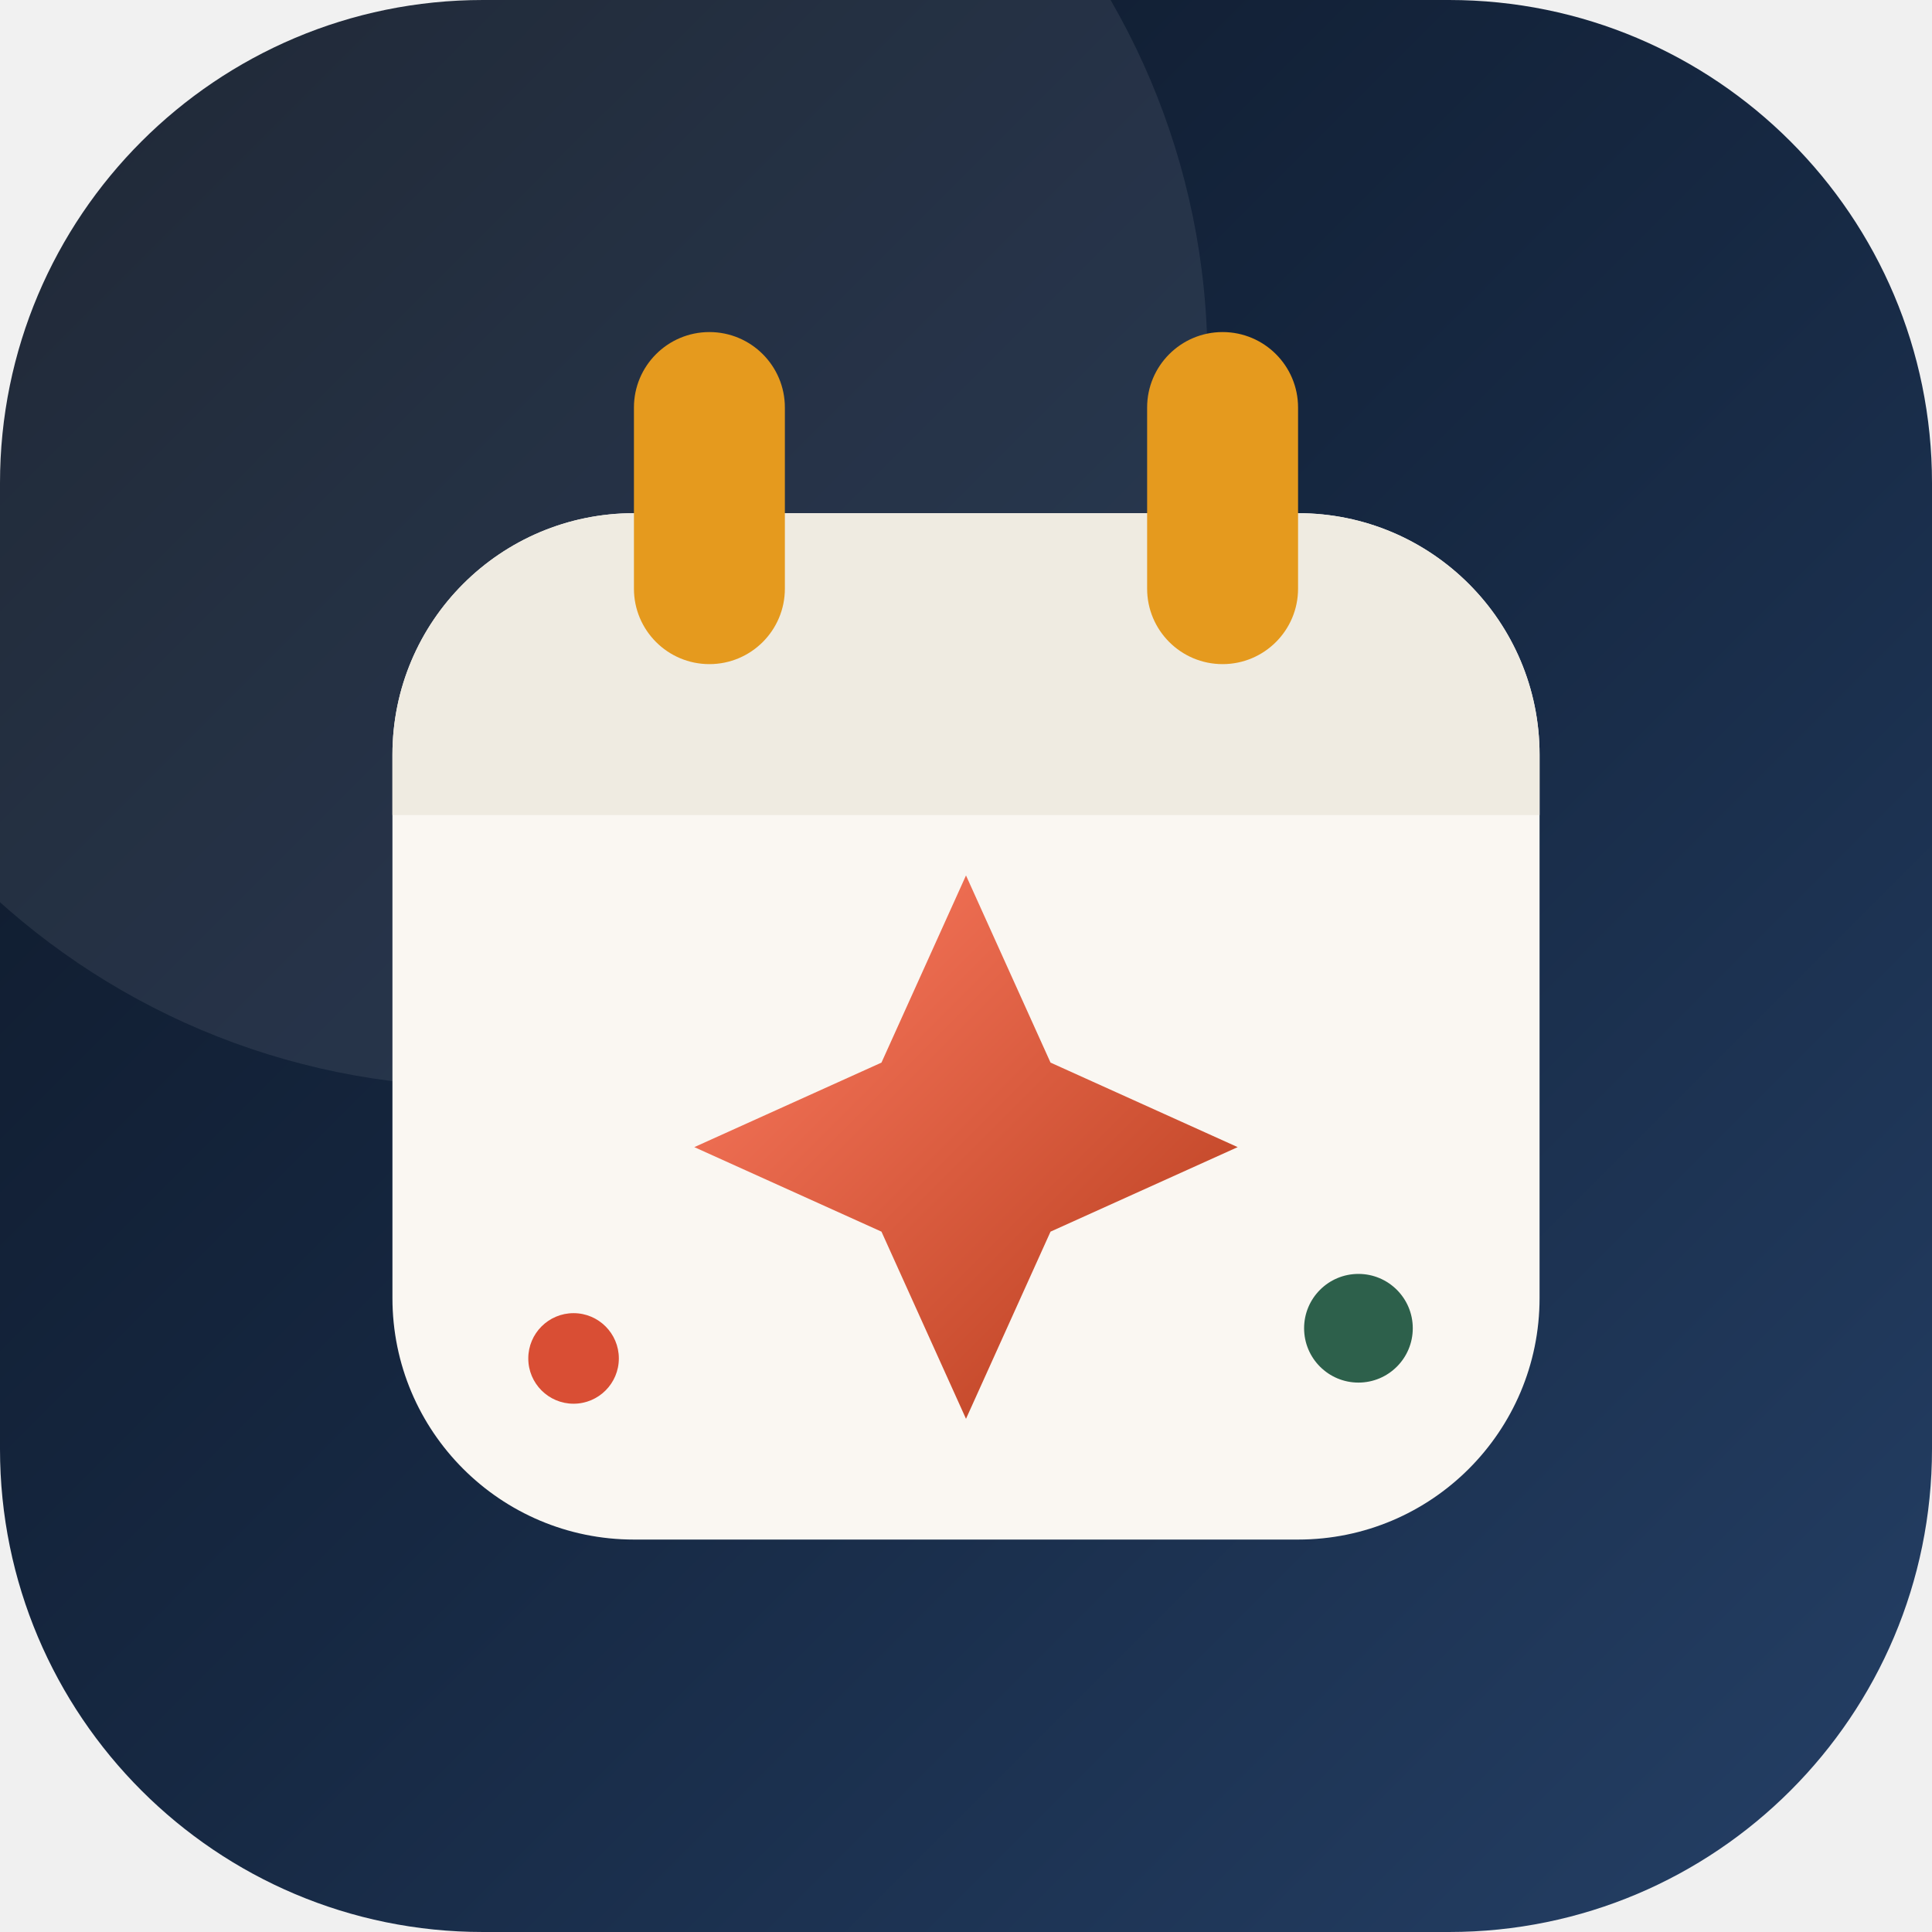
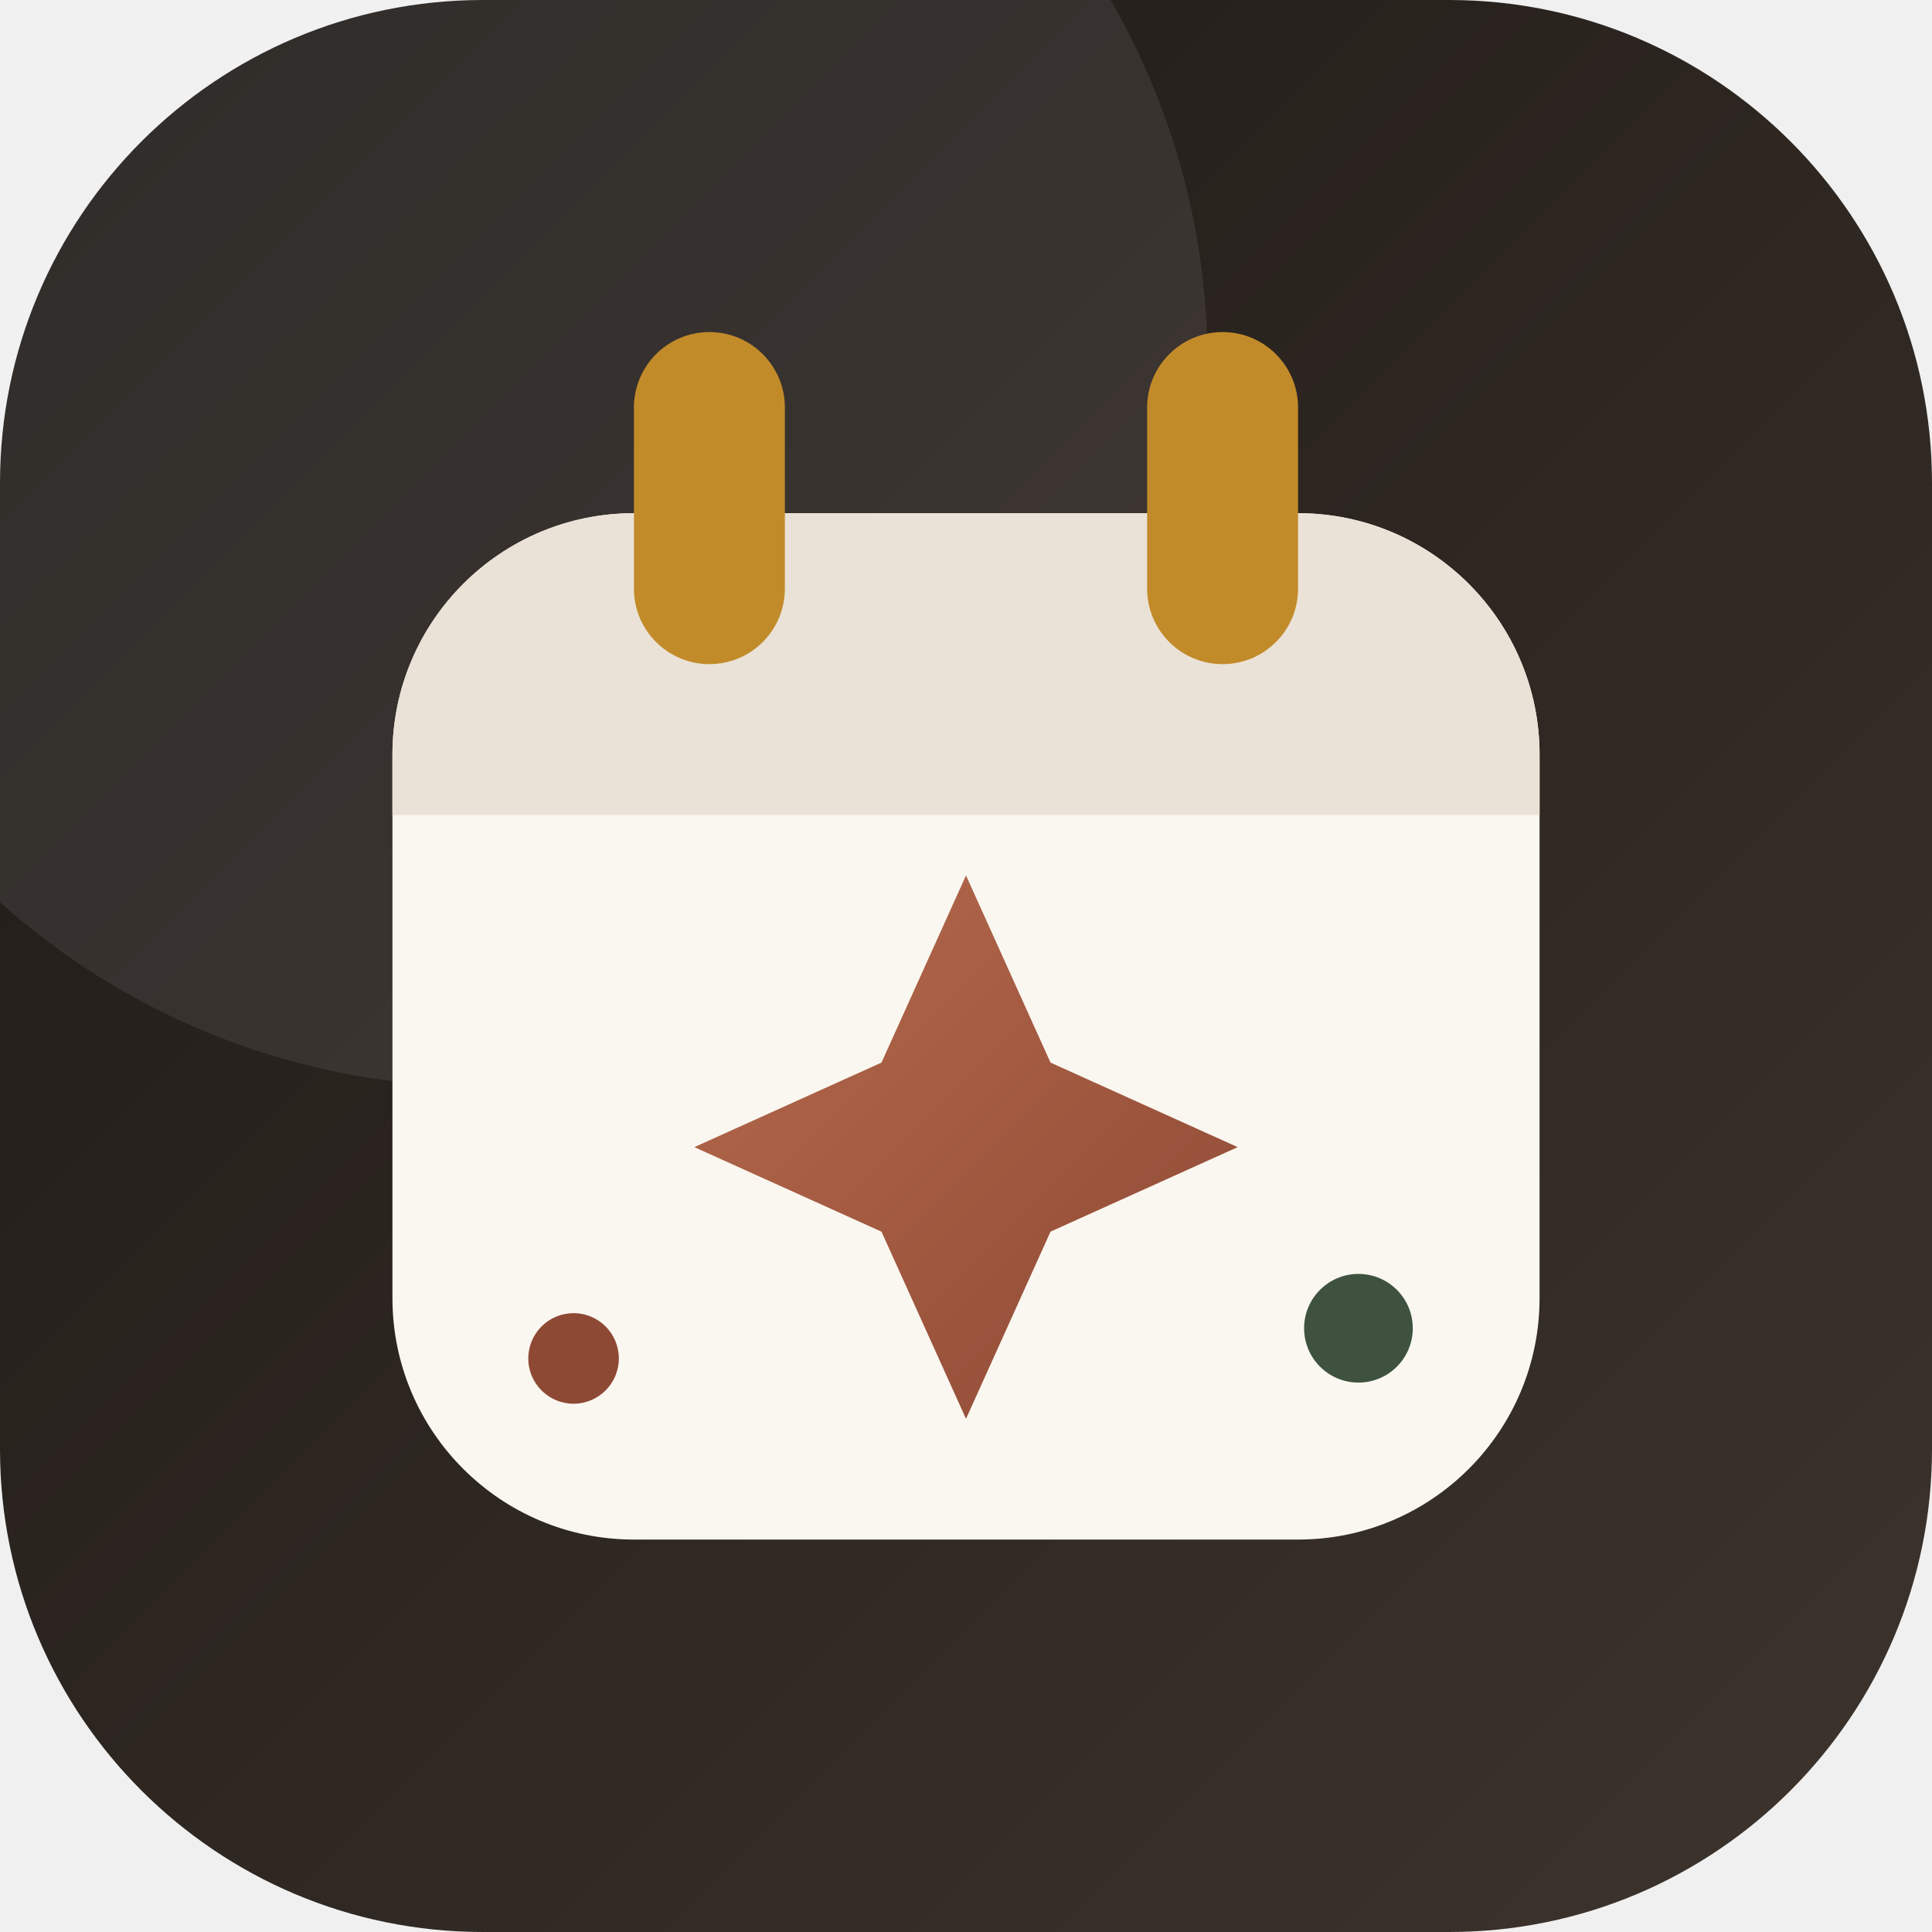
<svg xmlns="http://www.w3.org/2000/svg" viewBox="0 0 64 64" width="64" height="64" role="img" aria-label="Festivo logo">
  <defs>
    <linearGradient id="badge" x1="4" y1="4" x2="60" y2="60" gradientUnits="userSpaceOnUse">
-       <stop offset="0" stop-color="#0e1828" />
-       <stop offset="0.5" stop-color="#162842" />
-       <stop offset="1" stop-color="#233d62" />
+       <stop offset="0" stop-color="#1f1b18" />
+       <stop offset="0.5" stop-color="#2d2621" />
+       <stop offset="1" stop-color="#3b322b" />
    </linearGradient>
    <linearGradient id="spark" x1="23" y1="29" x2="41" y2="47" gradientUnits="userSpaceOnUse">
-       <stop offset="0" stop-color="#ff7d63" />
-       <stop offset="1" stop-color="#b53b1b" />
+       <stop offset="0" stop-color="#b66a4d" />
+       <stop offset="1" stop-color="#8e4934" />
    </linearGradient>
  </defs>
  <rect width="64" height="64" rx="16" fill="url(#badge)" />
  <circle cx="16" cy="12" r="24" fill="#ffffff" fill-opacity="0.08" />
-   <rect x="13" y="17" width="38" height="34" rx="8" fill="#faf7f2" />
-   <path d="M13 25a8 8 0 0 1 8-8h22a8 8 0 0 1 8 8v2H13z" fill="#efebe1" />
-   <rect x="21" y="11" width="5" height="11" rx="2.5" fill="#e59a1e" />
-   <rect x="38" y="11" width="5" height="11" rx="2.5" fill="#e59a1e" />
+   <rect x="13" y="17" width="38" height="34" rx="8" fill="#faf7f0" />
+   <path d="M13 25a8 8 0 0 1 8-8h22a8 8 0 0 1 8 8v2H13z" fill="#eae2d6" />
+   <rect x="21" y="11" width="5" height="11" rx="2.5" fill="#c28b2a" />
+   <rect x="38" y="11" width="5" height="11" rx="2.5" fill="#c28b2a" />
  <path d="M32 29l2.8 6.2L41 38l-6.2 2.8L32 47l-2.8-6.2L23 38l6.2-2.8z" fill="url(#spark)" />
-   <circle cx="45" cy="44" r="1.8" fill="#2d604b" />
-   <circle cx="19" cy="45" r="1.5" fill="#d94e34" />
+   <circle cx="45" cy="44" r="1.8" fill="#3e523f" />
+   <circle cx="19" cy="45" r="1.5" fill="#8e4934" />
</svg>
